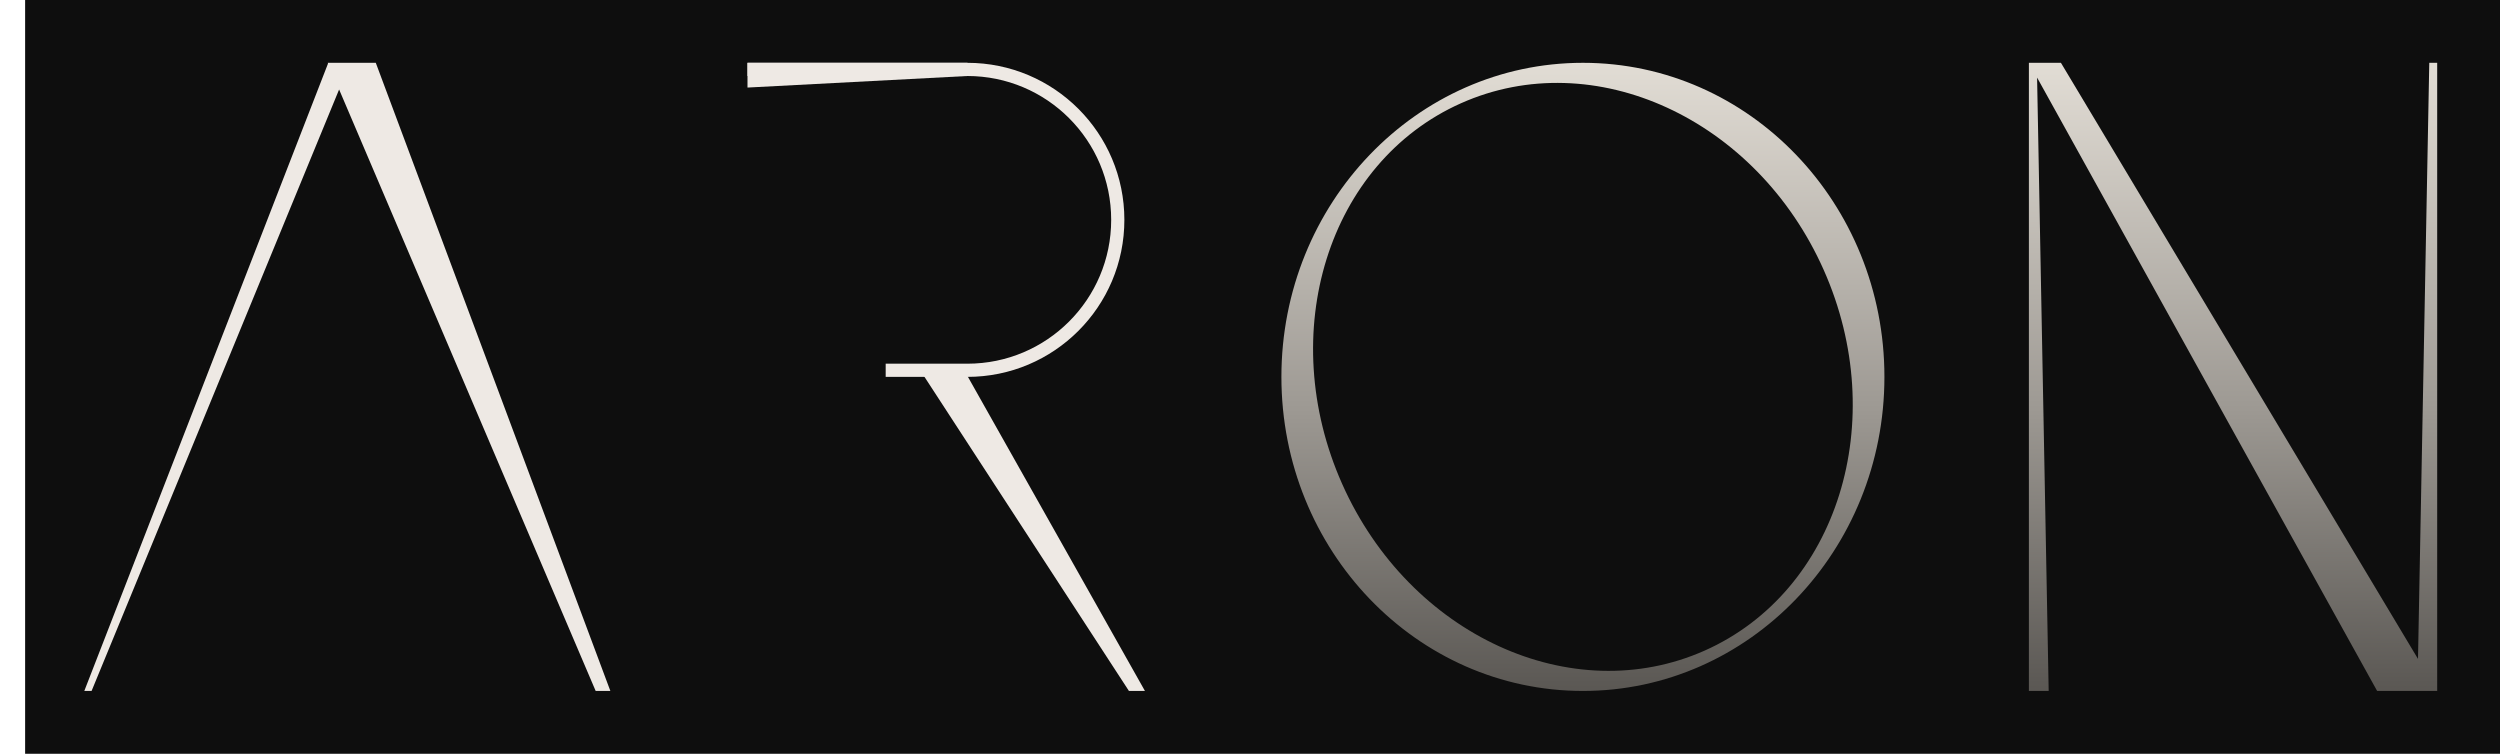
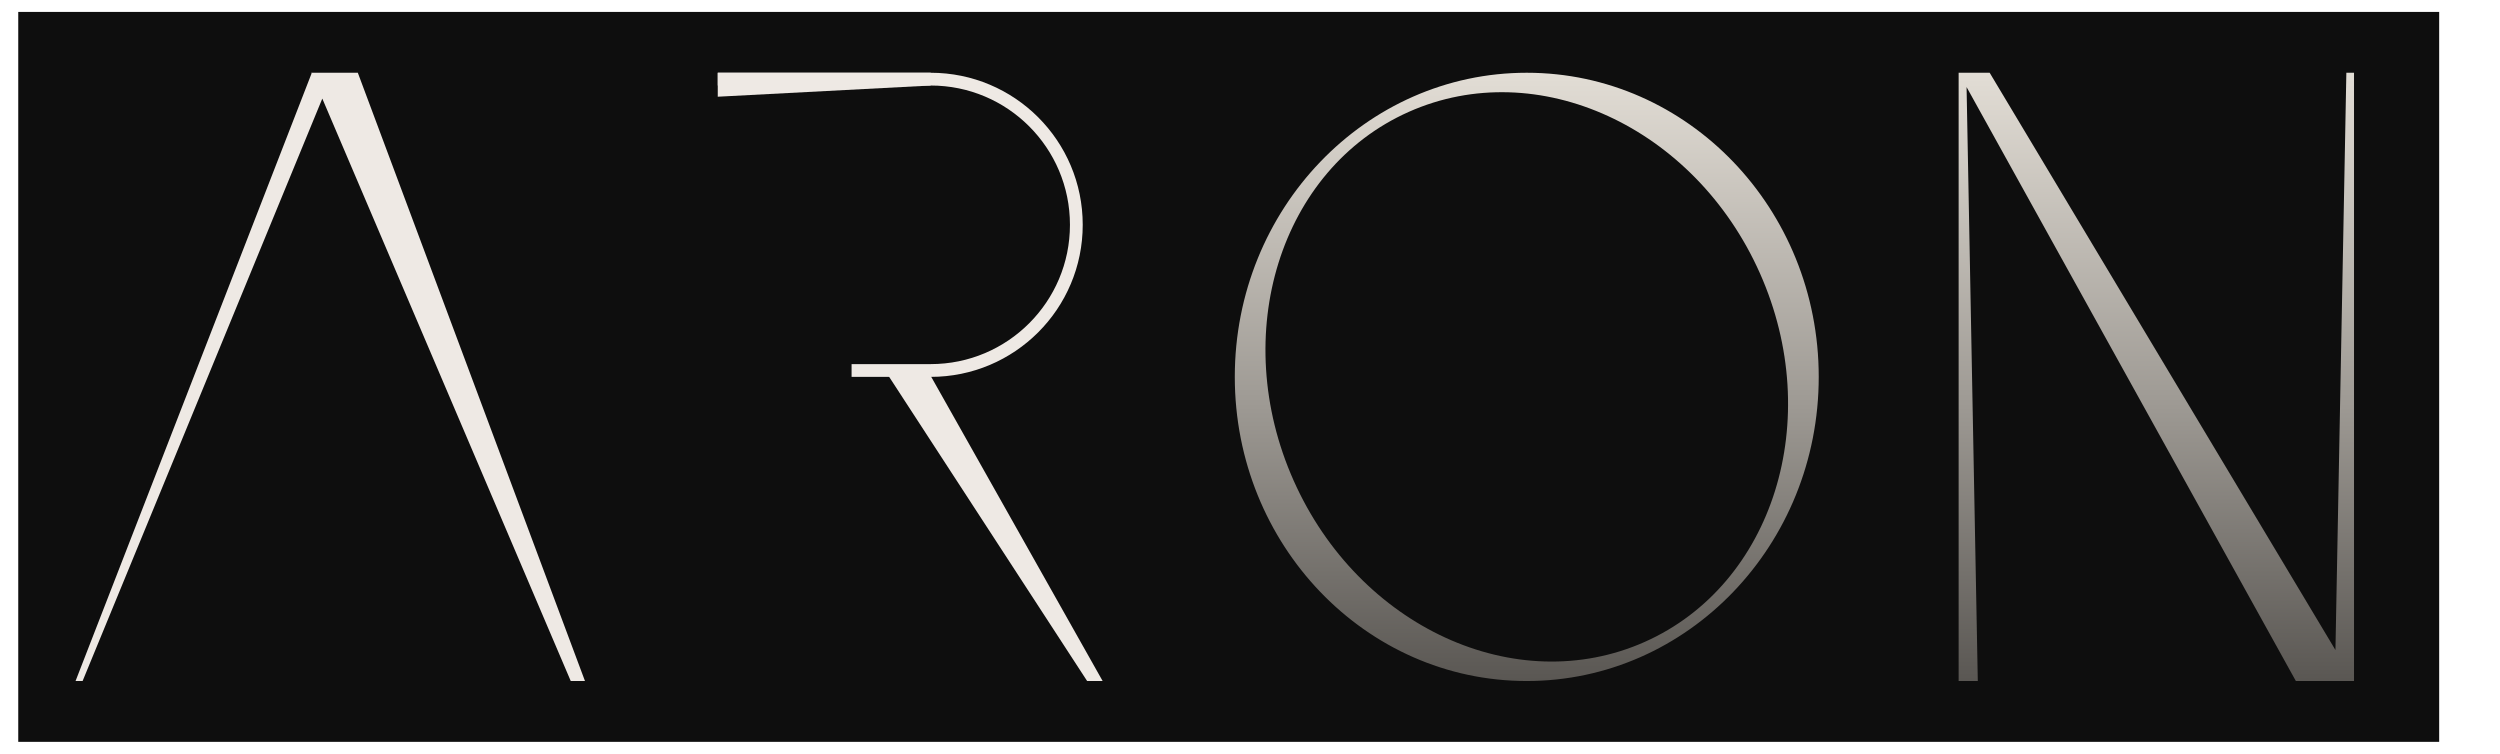
- <svg xmlns="http://www.w3.org/2000/svg" width="796" height="240" viewBox="-6 20 792 240">
+ <svg xmlns="http://www.w3.org/2000/svg" width="796" height="240" viewBox="-6 20 822 240">
  <rect x="0" y="20" width="796" height="240" fill="#0e0e0e" />
  <defs>
    <linearGradient id="gold-styled" x1="0" y1="0" x2="0" y2="1">
      <stop offset="0" stop-color="#e2ddd5" />
      <stop offset=".55" stop-color="#9d9993" />
      <stop offset="1" stop-color="#5a5753" />
    </linearGradient>
  </defs>
  <path d="M96.53 40.00 L103.47 40.00 L21.16 240.00 L18.84 240.00 Z M96.35 40.00 L111.65 40.00 L186.34 240.00 L181.66 240.00 Z" fill="#EEE9E4" />
  <path d="M230 42.1 H300 A47.9 47.9 0 0 1 300 137.9 H274" fill="none" stroke="#EEE9E4" stroke-width="4.2" />
  <path d="M230.00 40.00 L300.00 40.00 L300.00 44.20 L230.00 47.88 Z" fill="#EEE9E4" />
  <path d="" fill="#EEE9E4" fill-rule="evenodd" />
  <path d="M0 0" fill="none" stroke="#EEE9E4" stroke-width="2.31" />
  <path d="M284.99 137.90 L299.01 137.90 L356.55 240.00 L351.45 240.00 Z" fill="#EEE9E4" />
-   <path d="M400 140 A96 100 0 1 0 592 140 A96 100 0 1 0 400 140 Z M419.36 174.12 A83.89 95.38 -24.0 1 1 572.64 105.88 A83.89 95.38 -24.0 1 1 419.36 174.12 Z" fill="url(#gold-styled)" fill-rule="evenodd" />
-   <path d="M638.00 40.00 L640.52 40.00 L644.30 240.00 L638.00 240.00 Z M765.48 40.00 L768.00 40.00 L768.00 240.00 L761.70 240.00 Z M638.00 40.00 L648.20 40.00 L768.00 240.00 L748.88 240.00 Z" fill="url(#gold-styled)" />
+   <g transform="translate(0,0)">
+     <path d="M400 140 A96 100 0 1 0 592 140 A96 100 0 1 0 400 140 Z M419.36 174.12 A83.89 95.38 -24.0 1 1 572.64 105.88 A83.89 95.38 -24.0 1 1 419.36 174.12 Z" fill="url(#gold-styled)" fill-rule="evenodd" />
+     <path d="M638.00 40.00 L640.52 40.00 L644.30 240.00 L638.00 240.00 Z M765.48 40.00 L768.00 40.00 L768.00 240.00 L761.70 240.00 Z M638.00 40.00 L648.20 40.00 L768.00 240.00 L748.88 240.00 Z" fill="url(#gold-styled)" />
+   </g>
</svg>
